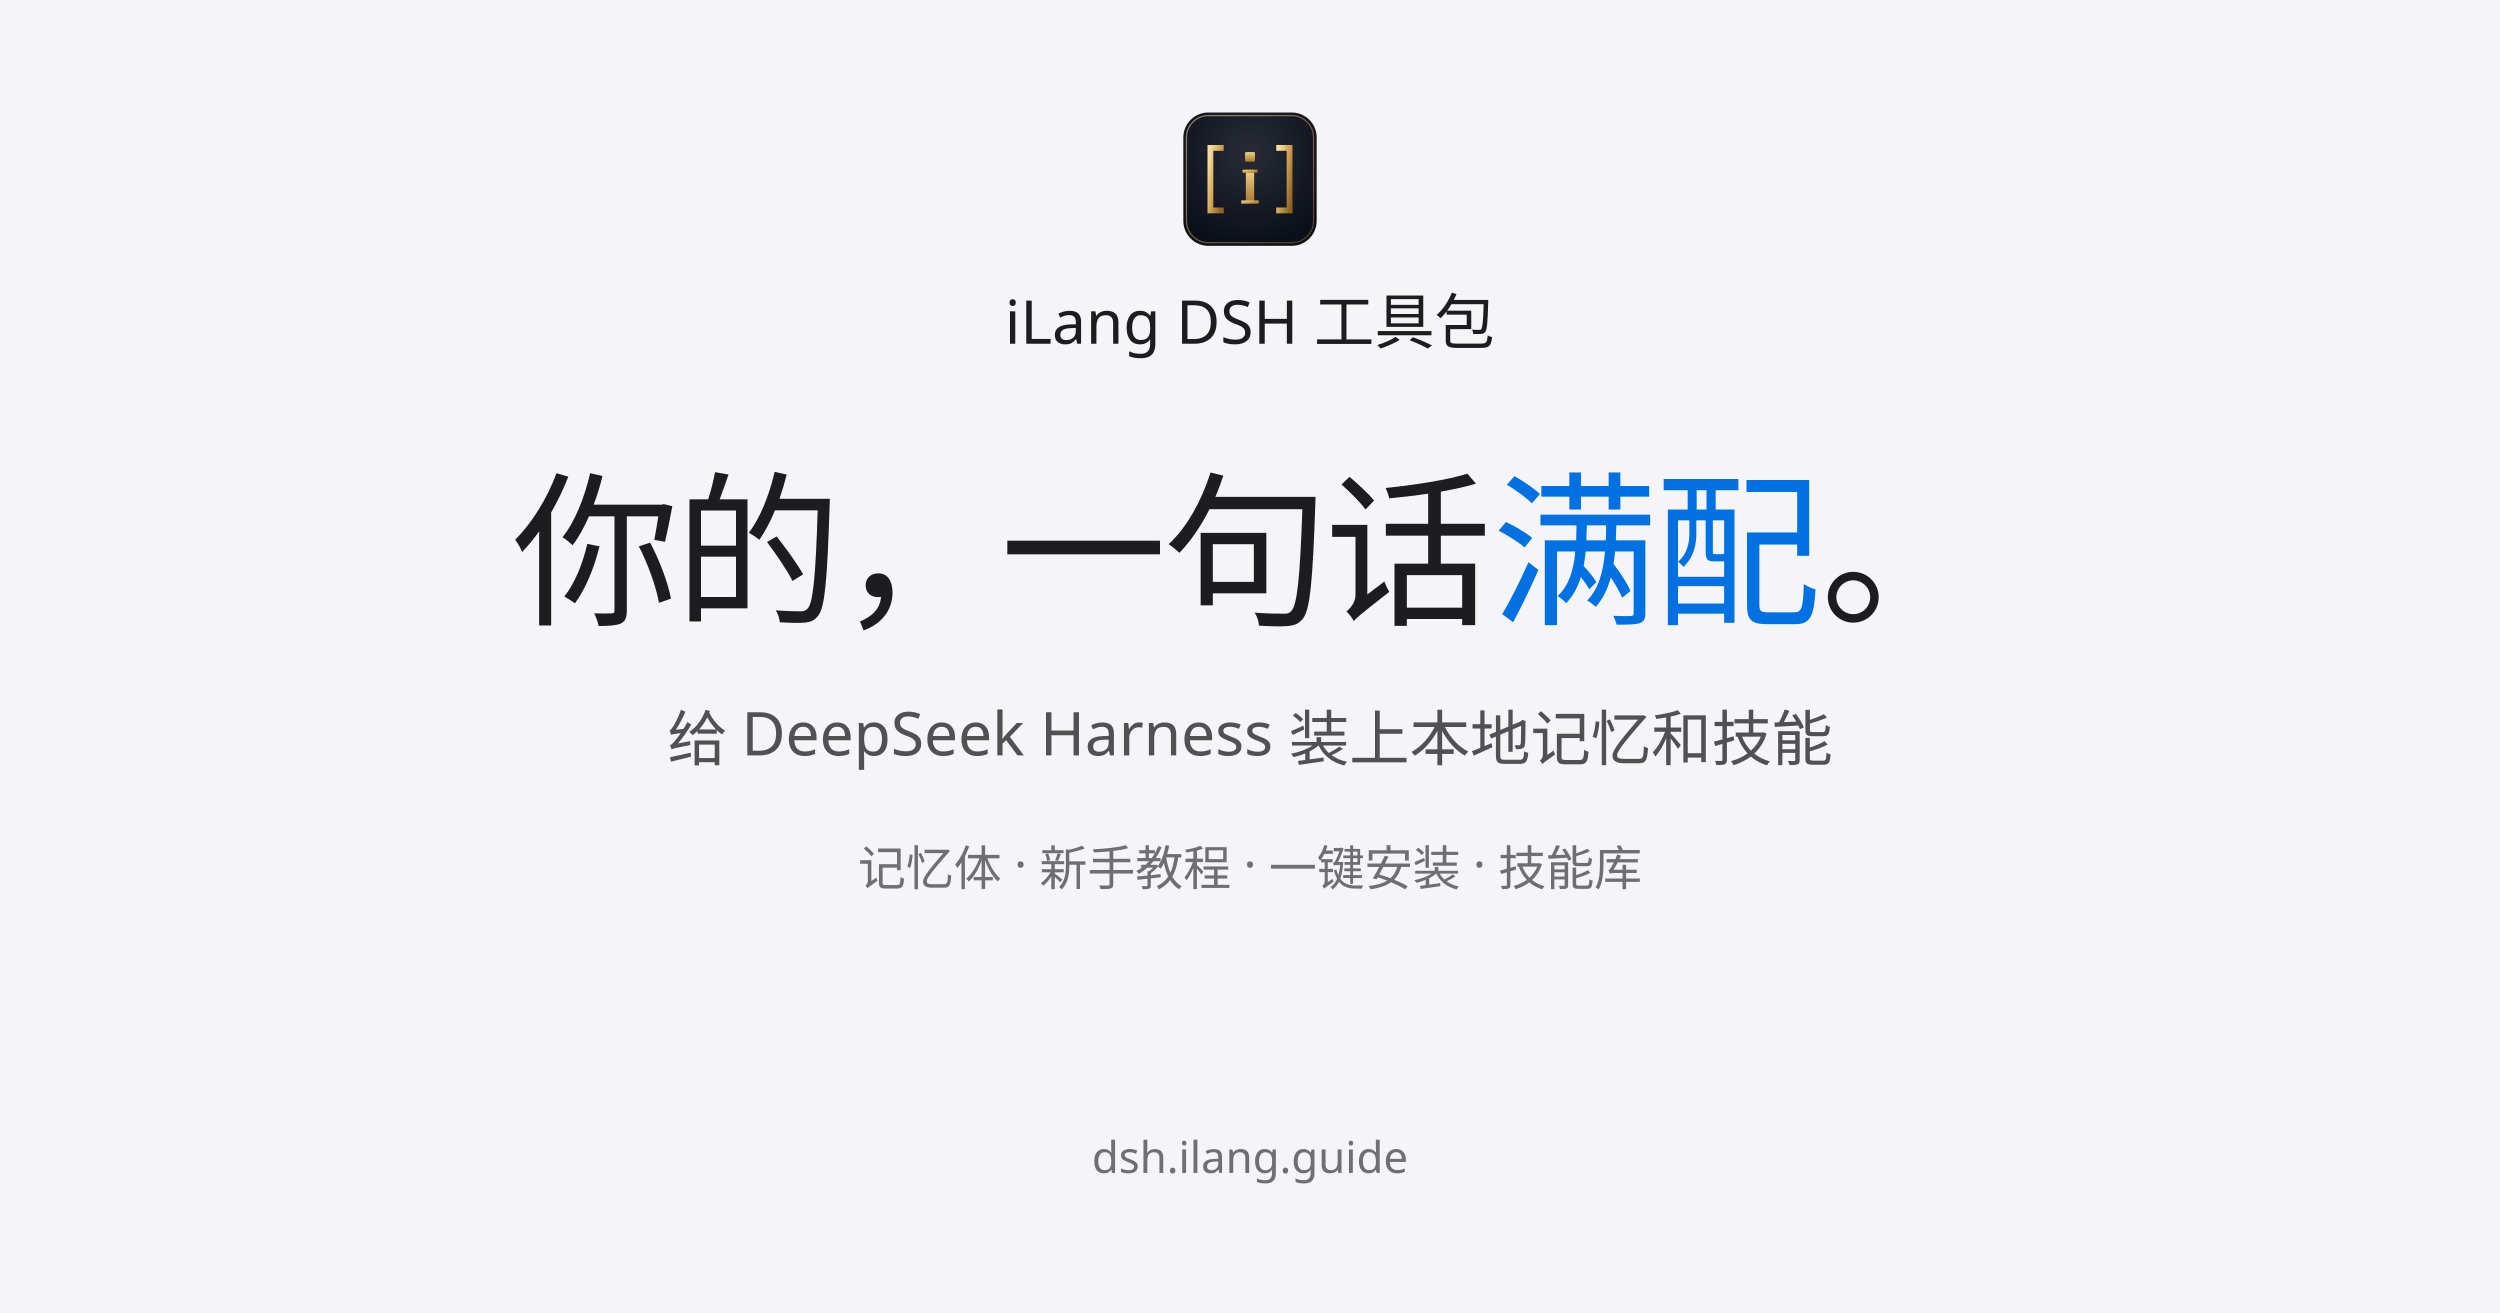
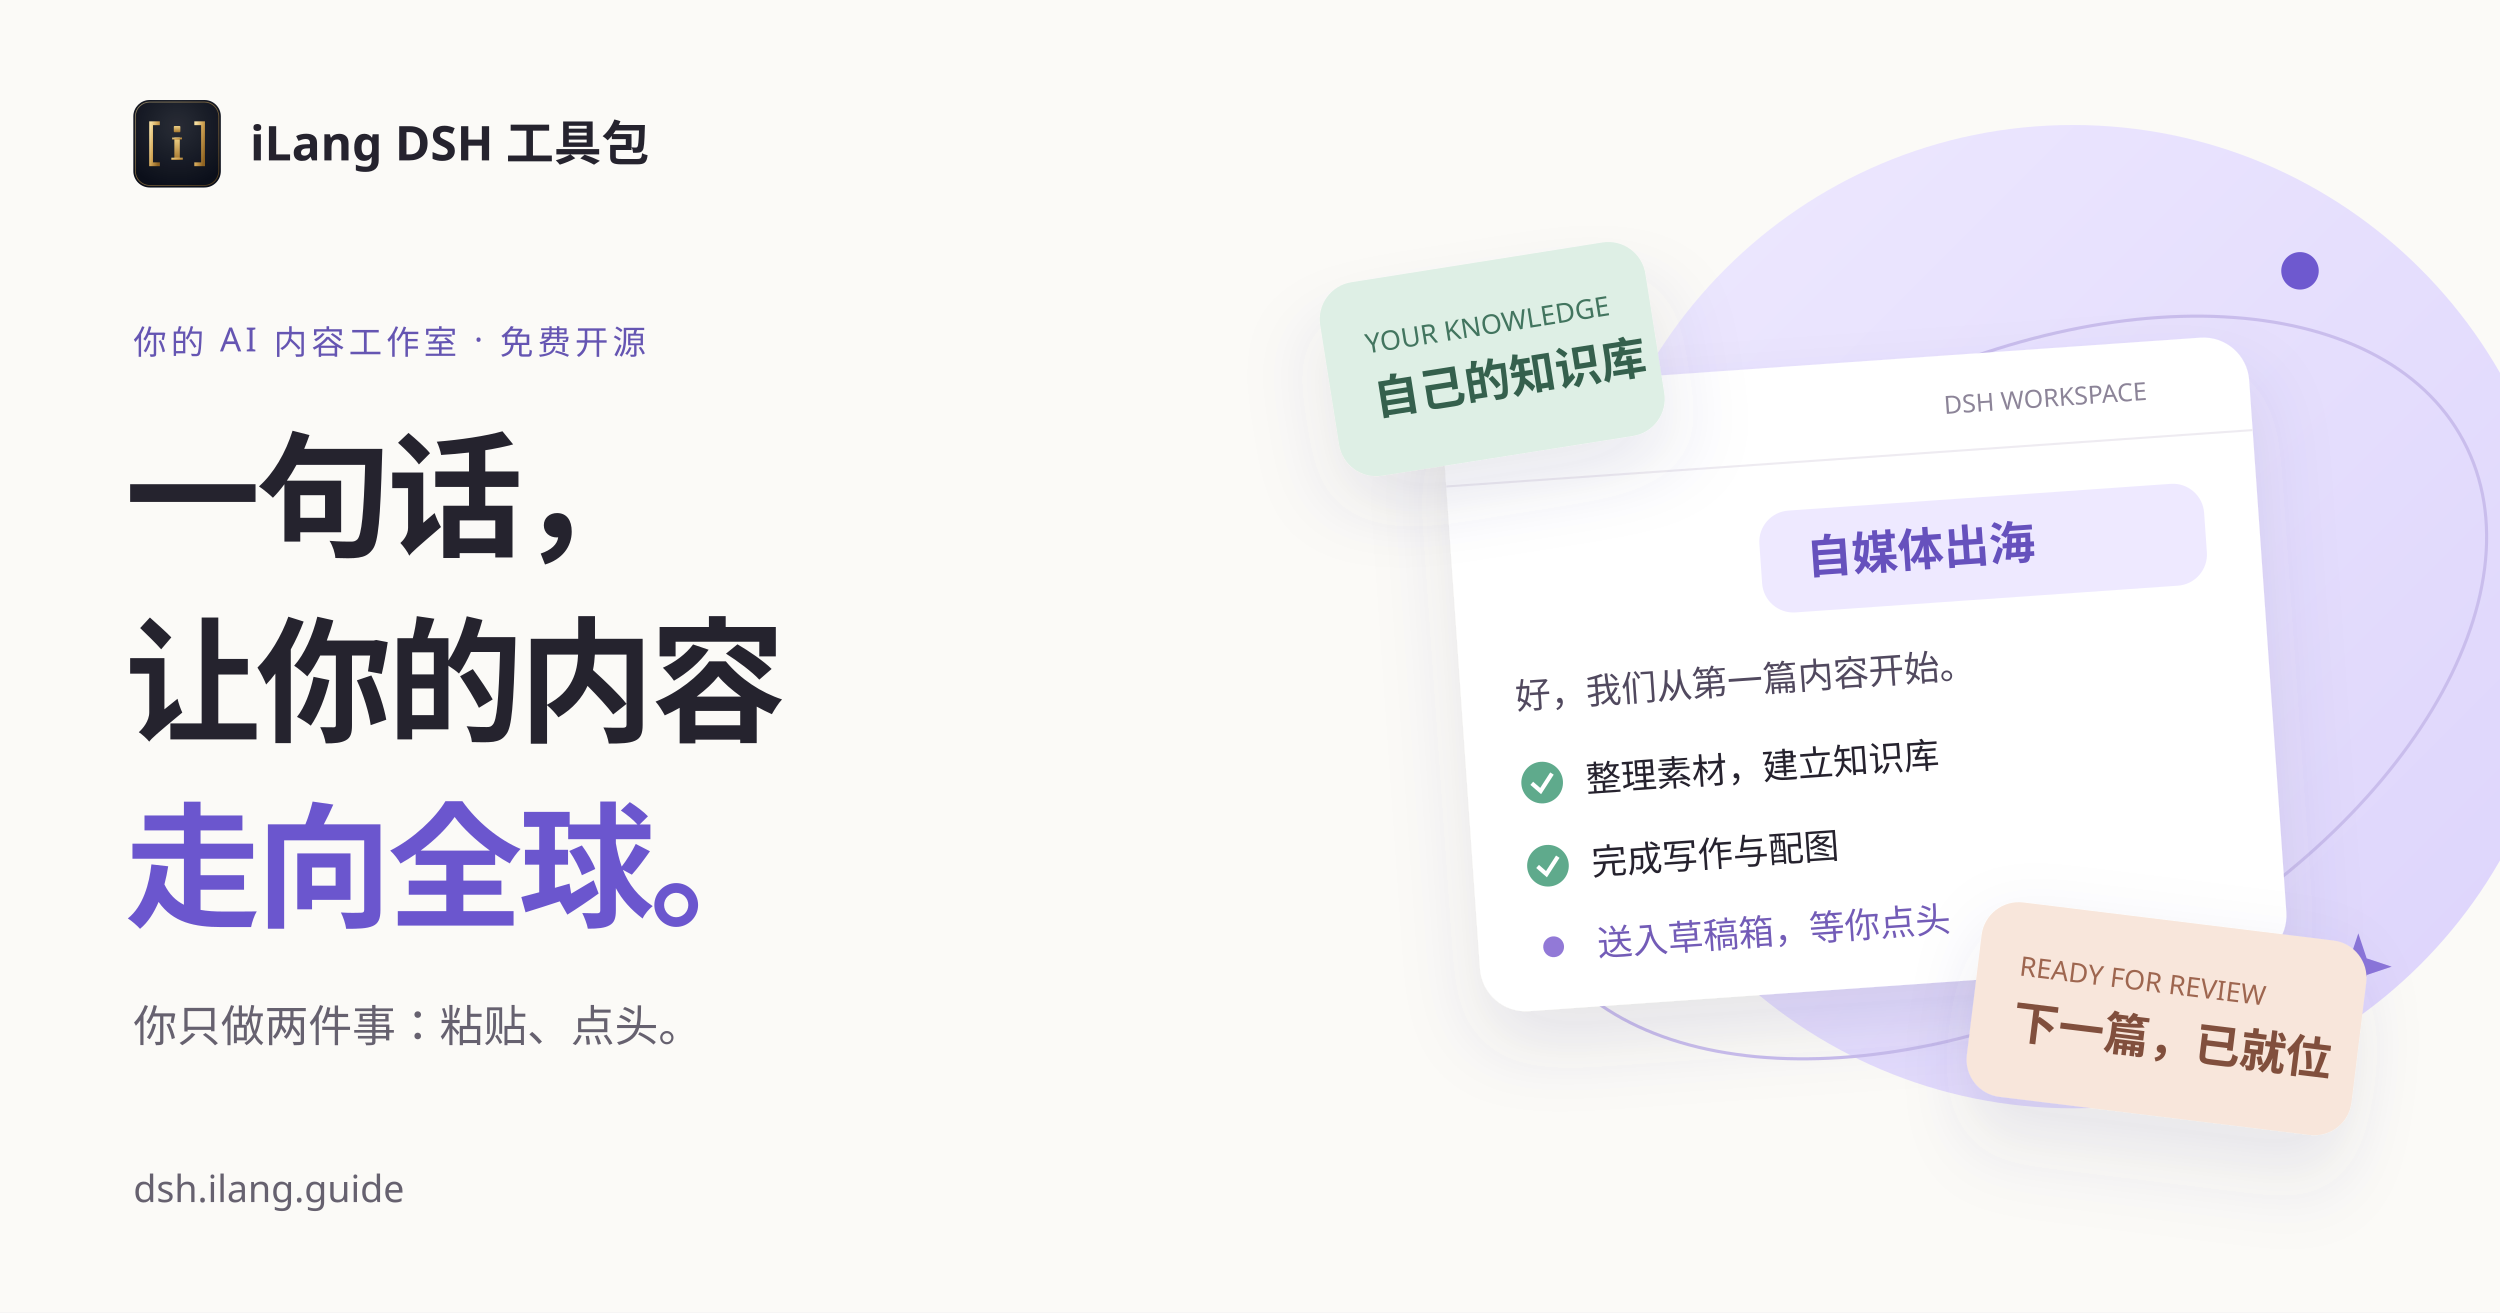
<svg xmlns="http://www.w3.org/2000/svg" width="1200" height="630" viewBox="0 0 1200 630" role="img" aria-labelledby="title description">
-   <rect width="1200" height="630" fill="#f5f5f7" />
-   <svg x="568" y="54" width="64" height="64" viewBox="0 0 64 64">
+   <defs>
+     <linearGradient id="lavender" x1="0" y1="0" x2="1" y2="1">
+       <stop stop-color="#eee9ff" />
+       <stop offset="1" stop-color="#dcd3fb" />
+     </linearGradient>
+     <filter id="shadow" x="-40%" y="-40%" width="180%" height="200%">
+       <feDropShadow dx="0" dy="18" stdDeviation="18" flood-color="#51457e" flood-opacity=".12" />
+     </filter>
+   </defs>
+   <rect width="1200" height="630" fill="#fbfaf7" />
+   <circle cx="995" cy="296" r="236" fill="url(#lavender)" />
+   <ellipse cx="960" cy="330" rx="252" ry="151" fill="none" stroke="#c9bdec" stroke-width="1.5" transform="rotate(-28 960 330)" />
+   <circle cx="1104" cy="130" r="9" fill="#6e59cf" />
+   <path d="m1132 448 4 12 12 4-12 4-4 12-4-12-12-4 12-4Z" fill="#8b75d9" />
+   <svg x="64" y="48" width="42" height="42" viewBox="0 0 64 64">
    <defs>
      <linearGradient id="gold" x1="0" y1="0" x2="1" y2="1">
        <stop offset="0%" stop-color="#f5dea0" />
        <stop offset="45%" stop-color="#d4a858" />
        <stop offset="100%" stop-color="#8f6321" />
      </linearGradient>
      <linearGradient id="goldStem" x1="0" y1="0" x2="0" y2="1">
        <stop offset="0%" stop-color="#f0d287" />
        <stop offset="100%" stop-color="#a6772e" />
      </linearGradient>
      <radialGradient id="sheen" cx="50%" cy="30%" r="70%">
        <stop offset="0%" stop-color="rgba(255,255,255,.12)" />
        <stop offset="100%" stop-color="rgba(255,255,255,0)" />
      </radialGradient>
    </defs>
    <rect width="64" height="64" rx="12" fill="#0b0f1a" />
    <rect width="64" height="64" rx="12" fill="url(#sheen)" />
    <rect x="1.5" y="1.5" width="61" height="61" rx="10.5" fill="none" stroke="url(#gold)" stroke-width=".6" opacity=".55" />
    <path d="M18 17 L13 17 L13 47 L18 47" fill="none" stroke="url(#gold)" stroke-width="2.8" stroke-linecap="square" stroke-linejoin="miter" />
    <path d="M46 17 L51 17 L51 47 L46 47" fill="none" stroke="url(#gold)" stroke-width="2.8" stroke-linecap="square" stroke-linejoin="miter" />
    <rect x="29.6" y="19" width="4.8" height="4.6" rx=".6" fill="url(#goldStem)" />
    <rect x="30" y="27.5" width="4" height="16" fill="url(#goldStem)" />
    <rect x="28.4" y="27.5" width="7.2" height="1.4" fill="url(#gold)" />
    <rect x="27.8" y="42.2" width="8.4" height="1.6" fill="url(#gold)" />
  </svg>
-   <g font-family="'Microsoft YaHei', 'Noto Sans SC', sans-serif" text-anchor="middle">
-     <text x="600" y="165" fill="#1d1d1f" font-size="29" font-weight="400">iLang DSH 工具包</text>
-     <text x="600" y="294" fill="#1d1d1f" font-size="80" font-weight="400" letter-spacing="-2">你的，一句话<tspan fill="#0071e3">满配</tspan>。</text>
-     <text x="600" y="365" fill="#515154" font-size="29" font-weight="400">给 DeepSeek Harness 装上本地记忆和技能</text>
-     <text x="600" y="425" fill="#6e6e73" font-size="23" font-weight="400">记忆体 · 新手教程 · 一键安装 · 技能库</text>
-     <text x="600" y="563" fill="#6e6e73" font-size="21" font-weight="400">dsh.ilang.guide</text>
+   <g font-family="Microsoft YaHei, sans-serif" fill="#25232e">
+     <text x="120" y="77" font-size="23" font-weight="700">iLang DSH 工具包</text>
+     <text x="64" y="170" font-size="16" fill="#6555b2" letter-spacing="2">你的 AI 内容工作室 · 免费开源</text>
+     <g font-size="65" font-weight="700" letter-spacing="-2">
+       <text x="60" y="262">一句话，</text>
+       <text x="60" y="351">让你的内容</text>
+       <text x="60" y="440" fill="#6b56ce">走向全球。</text>
+     </g>
+     <text x="64" y="500" font-size="21" fill="#66616f">你只做两件事：粘贴、点头。</text>
+     <text x="64" y="577" font-size="18" fill="#66616f">dsh.ilang.guide</text>
+     <g transform="translate(701 174) rotate(-4 190 150)" filter="url(#shadow)">
+       <rect width="388" height="300" rx="22" fill="white" />
+       <path d="M0 46H388" stroke="#eeebf1" />
+       <circle cx="23" cy="23" r="4" fill="#e6d7e3" />
+       <circle cx="39" cy="23" r="4" fill="#dfd4f0" />
+       <circle cx="55" cy="23" r="4" fill="#d9e9dd" />
+       <text x="241" y="28" font-size="12" fill="#8c8498">DSH WORKSPACE</text>
+       <rect x="148" y="69" width="214" height="49" rx="15" fill="#eee9ff" />
+       <text x="170" y="100" font-size="22" font-weight="700" fill="#6651bd">自媒体出海</text>
+       <text x="26" y="155" font-size="17" fill="#51495e">好，我们从第一篇内容开始。</text>
+       <g fill="#5eaa8c">
+         <circle cx="36" cy="191" r="10" />
+         <circle cx="36" cy="231" r="10" />
+       </g>
+       <g stroke="white" stroke-width="2" fill="none">
+         <path d="m31 191 4 4 6-8" />
+         <path d="m31 231 4 4 6-8" />
+       </g>
+       <text x="57" y="197" font-size="17">整理素材，建立知识库</text>
+       <text x="57" y="237" font-size="17">完成写作与配图</text>
+       <circle cx="36" cy="270" r="5" fill="#9279d7" />
+       <text x="57" y="276" font-size="17" fill="#735cb7">送入草稿箱，等你点头</text>
+     </g>
+     <g transform="translate(637 126) rotate(-9 75 45)" filter="url(#shadow)">
+       <rect width="158" height="94" rx="18" fill="#deefe5" />
+       <text x="20" y="35" font-size="13" fill="#42745e">YOUR KNOWLEDGE</text>
+       <text x="20" y="65" font-size="22" font-weight="700" fill="#34614d">自己的知识库</text>
+     </g>
+     <g transform="translate(947 441) rotate(7 85 47)" filter="url(#shadow)">
+       <rect width="186" height="94" rx="18" fill="#f8e6db" />
+       <text x="20" y="35" font-size="13" fill="#9e6650">READY FOR REVIEW</text>
+       <text x="20" y="65" font-size="22" font-weight="700" fill="#81503c">下一篇，已就位</text>
+     </g>
  </g>
</svg>
